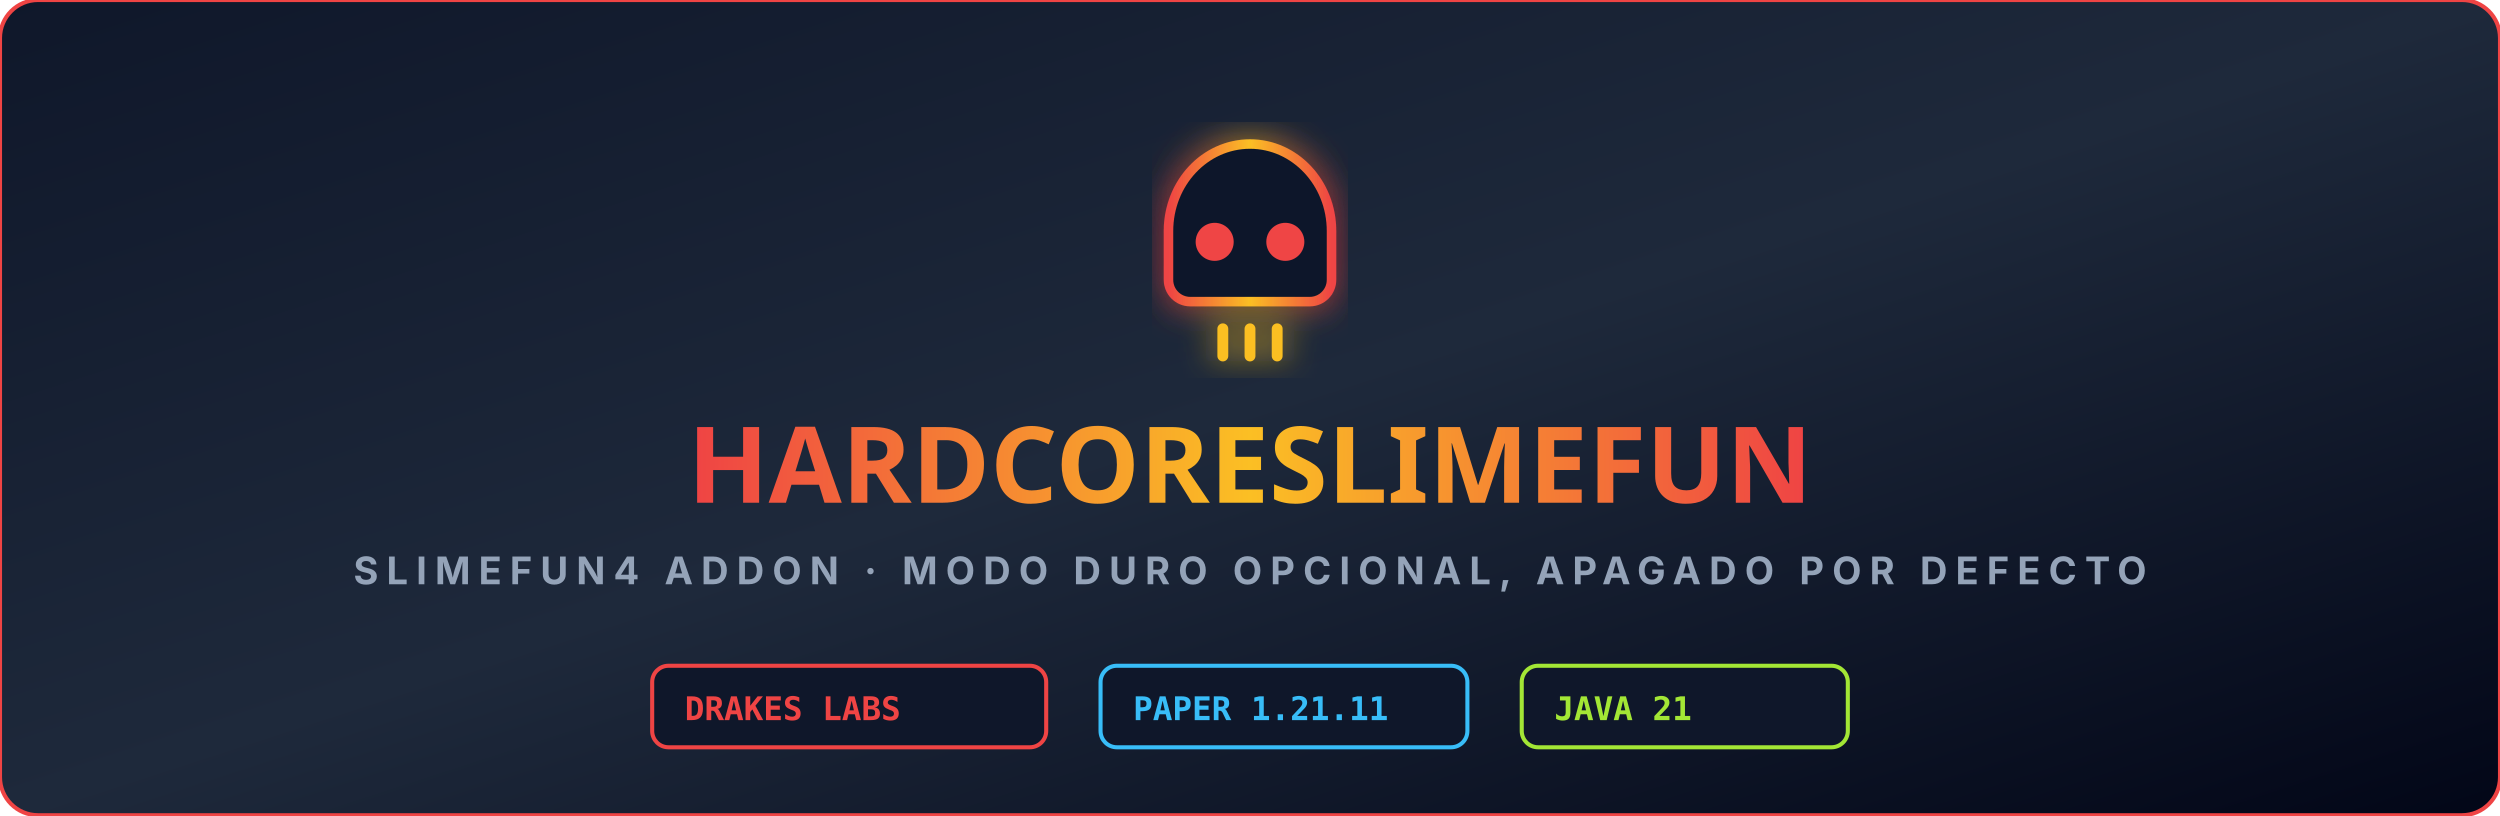
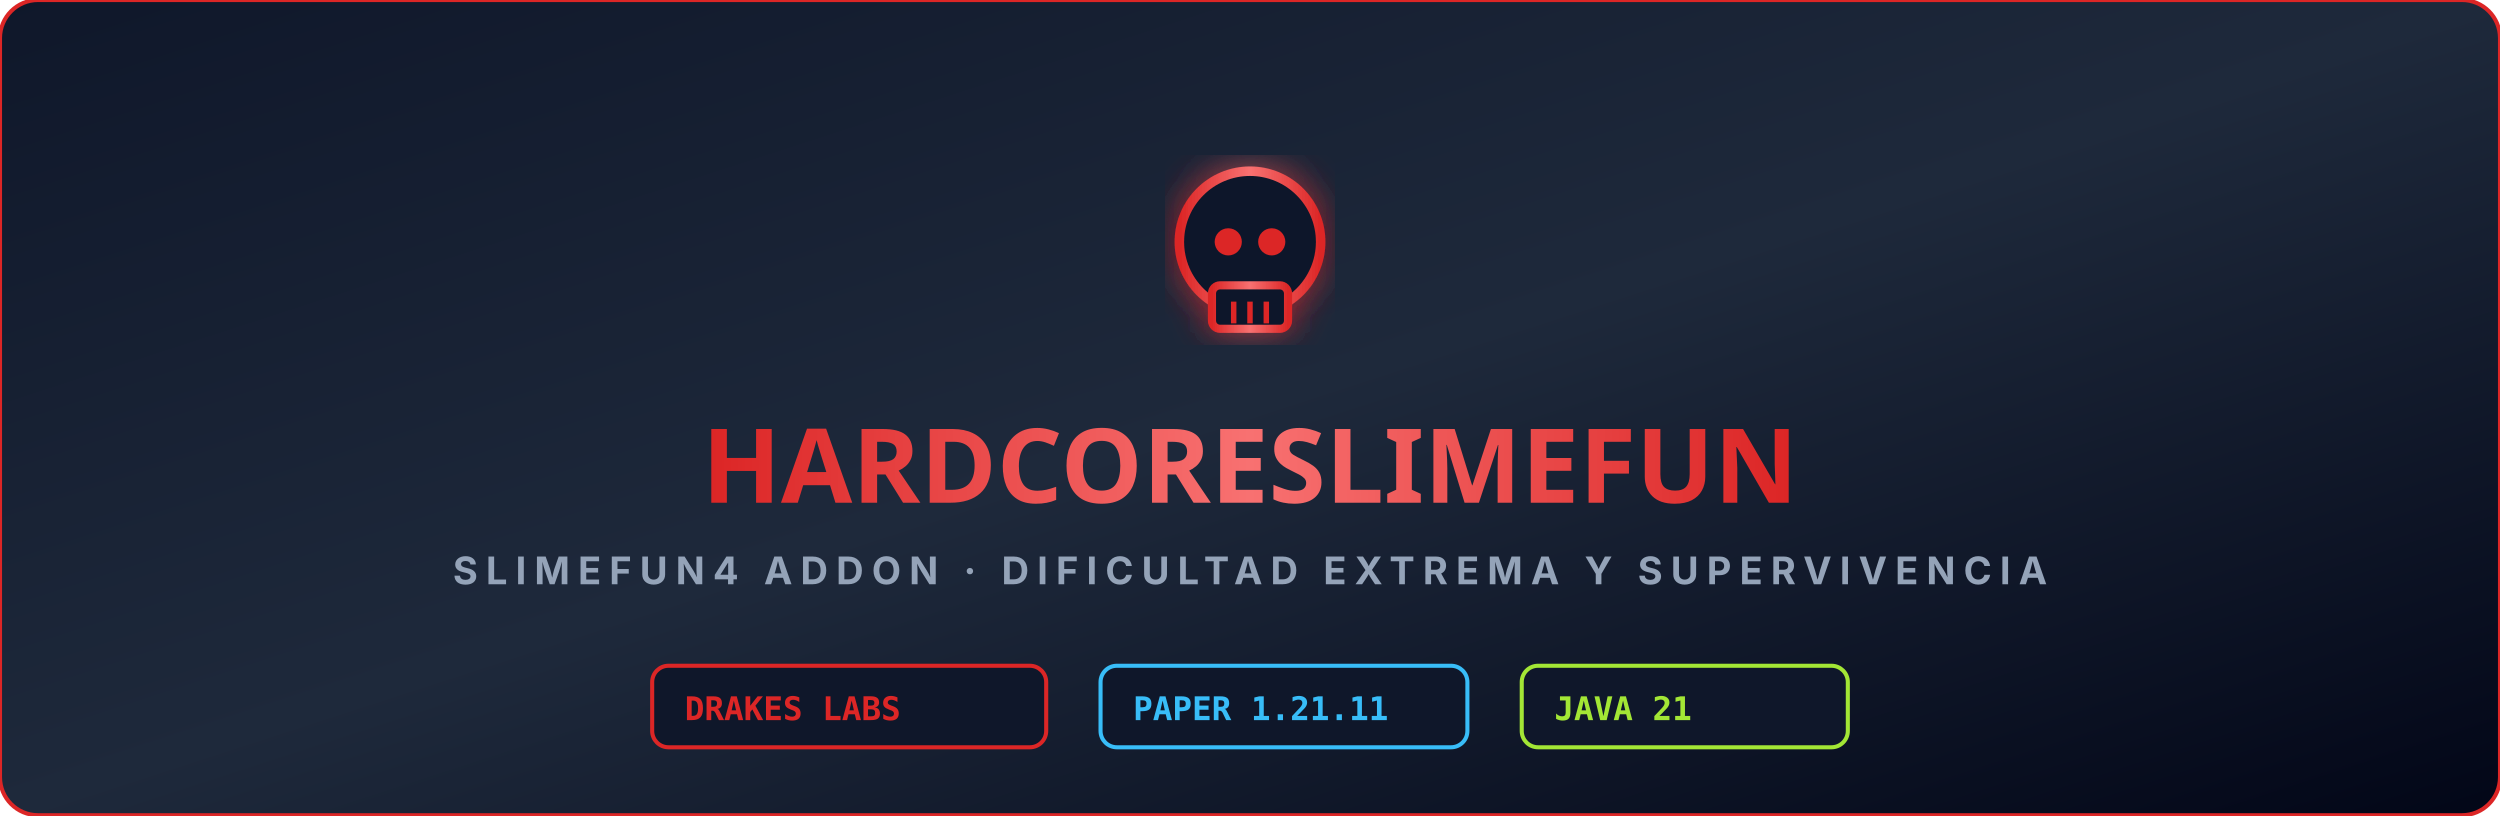
<svg xmlns="http://www.w3.org/2000/svg" viewBox="0 0 920 300" width="920" height="300">
  <defs>
    <linearGradient id="bgG" x1="0%" y1="0%" x2="100%" y2="100%">
      <stop offset="0%" stop-color="#0F172A" />
      <stop offset="50%" stop-color="#1E293B" />
      <stop offset="100%" stop-color="#020617" />
    </linearGradient>
    <linearGradient id="acG" x1="0%" y1="0%" x2="100%" y2="0%">
-       <stop offset="0%" stop-color="#EF4444" />
-       <stop offset="50%" stop-color="#FBBF24" />
-       <stop offset="100%" stop-color="#EF4444" />
+       <stop offset="0%" stop-color="#DC2626" />
+       <stop offset="50%" stop-color="#F87171" />
+       <stop offset="100%" stop-color="#DC2626" />
    </linearGradient>
    <filter id="glowF">
      <feGaussianBlur stdDeviation="6" result="blur" />
      <feMerge>
        <feMergeNode in="blur" />
        <feMergeNode in="SourceGraphic" />
      </feMerge>
    </filter>
  </defs>
  <style>
    @keyframes latido {
-       0%, 100% { opacity: 0.85; filter: drop-shadow(0 0 15px #EF4444b3); }
-       50%      { opacity: 1;    filter: drop-shadow(0 0 30px #FBBF24); }
-     }
-     @keyframes giro {
-       from { transform: rotate(0deg); }
-       to   { transform: rotate(360deg); }
+       0%, 100% { opacity: 0.85; filter: drop-shadow(0 0 15px #DC2626b3); }
+       50%      { opacity: 1;    filter: drop-shadow(0 0 30px #F87171); }
    }
    .fondo  { fill: url(#bgG); }
-     .titulo { font-family: 'Outfit', 'Segoe UI', sans-serif; font-weight: 900; font-size: 39px;
+     .titulo { font-family: 'Outfit', 'Segoe UI', sans-serif; font-weight: 900; font-size: 38px;
               fill: url(#acG); animation: latido 3.5s infinite ease-in-out; }
    .sub    { font-family: 'Inter', 'Segoe UI', sans-serif; font-weight: 700; font-size: 14px;
               fill: #94A3B8; letter-spacing: 3px; }
    .chapa  { fill: #0F172A; stroke-width: 1.5; rx: 6px; }
    .ctexto { font-family: 'JetBrains Mono', monospace; font-size: 12px; font-weight: 700; }
  </style>
-   <rect class="fondo" width="920" height="300" rx="14" stroke="#EF4444" stroke-width="1.5" />
+   <rect class="fondo" width="920" height="300" rx="14" stroke="#DC2626" stroke-width="1.5" />
  <g transform="translate(460, 95)" filter="url(#glowF)">
    <g>
      <animateTransform attributeName="transform" type="rotate" from="0 0 0" to="360 0 0" dur="24s" repeatCount="indefinite" />
-       <path d="M -30 -10 a 30 32 0 0 1 60 0 l 0 18 a 8 8 0 0 1 -8 8 l -44 0 a 8 8 0 0 1 -8 -8 Z" fill="#0F172A" stroke="url(#acG)" stroke-width="3.5" />
-       <circle cx="-13" cy="-6" r="7" fill="#EF4444" />
-       <circle cx="13" cy="-6" r="7" fill="#EF4444" />
-       <path d="M -10 26 L -10 36 M 0 26 L 0 36 M 10 26 L 10 36" stroke="#FBBF24" stroke-width="4" stroke-linecap="round" />
+       <circle cx="0" cy="-6" r="26" fill="#0F172A" stroke="url(#acG)" stroke-width="3.5" />
+       <rect x="-14" y="10" width="28" height="16" rx="3" fill="#0F172A" stroke="url(#acG)" stroke-width="3" />
+       <circle cx="-8" cy="-6" r="5" fill="#DC2626" />
+       <circle cx="8" cy="-6" r="5" fill="#DC2626" />
+       <line x1="-6" y1="16" x2="-6" y2="24" stroke="#DC2626" stroke-width="2" />
+       <line x1="0" y1="16" x2="0" y2="24" stroke="#DC2626" stroke-width="2" />
+       <line x1="6" y1="16" x2="6" y2="24" stroke="#DC2626" stroke-width="2" />
    </g>
  </g>
  <text x="460" y="185" text-anchor="middle" class="titulo">HARDCORESLIMEFUN</text>
-   <text x="460" y="215" text-anchor="middle" class="sub">SLIMEFUN4 ADDON · MODO DURO OPCIONAL, APAGADO POR DEFECTO</text>
+   <text x="460" y="215" text-anchor="middle" class="sub">SLIMEFUN4 ADDON · DIFICULTAD EXTREMA Y SUPERVIVENCIA</text>
  <g transform="translate(240, 245)">
-     <rect x="0" y="0" width="145" height="30" class="chapa" stroke="#EF4444" />
-     <text x="12" y="20" class="ctexto" fill="#EF4444">DRAKES LABS</text>
+     <rect x="0" y="0" width="145" height="30" class="chapa" stroke="#DC2626" />
+     <text x="12" y="20" class="ctexto" fill="#DC2626">DRAKES LABS</text>
    <rect x="165" y="0" width="135" height="30" class="chapa" stroke="#38BDF8" />
    <text x="177" y="20" class="ctexto" fill="#38BDF8">PAPER 1.21.11</text>
    <rect x="320" y="0" width="120" height="30" class="chapa" stroke="#A3E635" />
    <text x="332" y="20" class="ctexto" fill="#A3E635">JAVA 21</text>
  </g>
</svg>
